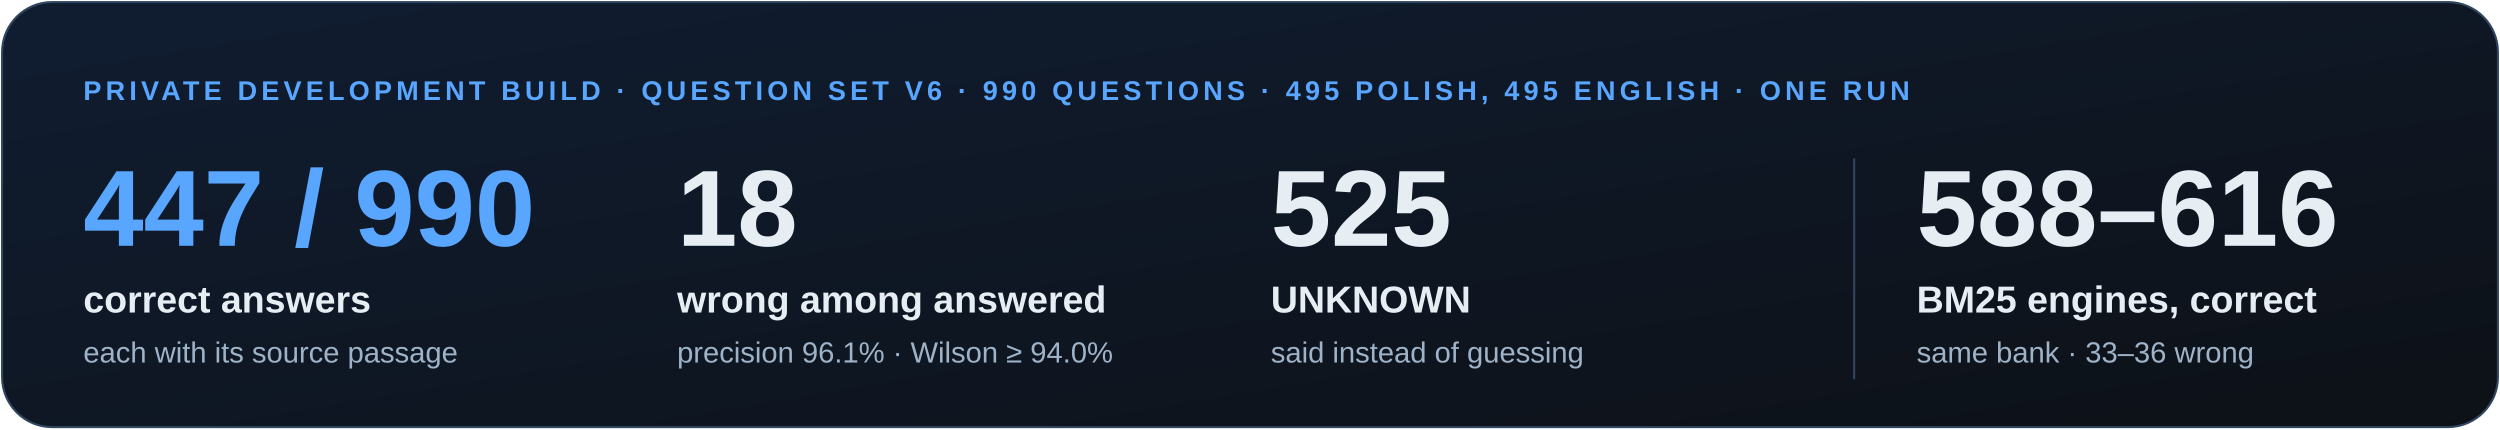
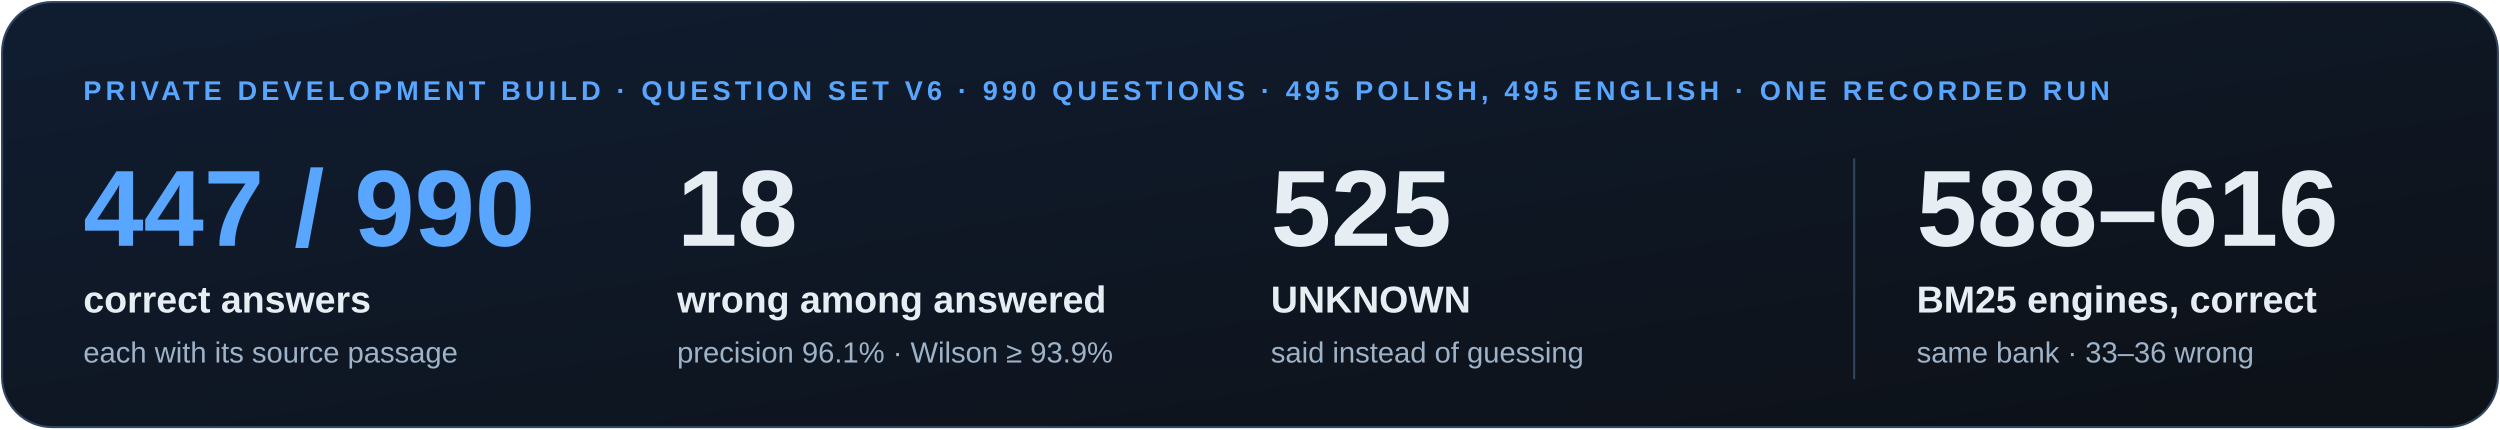
<svg xmlns="http://www.w3.org/2000/svg" width="1200" height="206" viewBox="0 0 1200 206" role="img" aria-labelledby="t d">
  <style>
text{font-family:Arial,Helvetica,sans-serif;fill:#e6edf3}
.mono{font-family:ui-monospace,Consolas,"DejaVu Sans Mono",monospace;fill:#9fb3c8}
.kick{font-size:13px;font-weight:700;letter-spacing:2px;fill:#58a6ff}
.mut{fill:#9fb3c8}.b{font-weight:700}
</style>
  <defs>
    <linearGradient id="bg" x2="1" y2="1">
      <stop stop-color="#101d31" />
      <stop offset="1" stop-color="#0d1117" />
    </linearGradient>
    <clipPath id="card">
      <rect x="1" y="1" width="1198" height="204" rx="24" />
    </clipPath>
  </defs>
  <rect x="1" y="1" width="1198" height="204" rx="24" fill="url(#bg)" stroke="#30465f" />
-   <text class="kick" x="40" y="48">PRIVATE DEVELOPMENT BUILD · QUESTION SET V6 · 990 QUESTIONS · 495 POLISH, 495 ENGLISH · ONE RUN</text>
+   <text class="kick" x="40" y="48">PRIVATE DEVELOPMENT BUILD · QUESTION SET V6 · 990 QUESTIONS · 495 POLISH, 495 ENGLISH · ONE RECORDED RUN</text>
  <text x="40" y="118" font-size="52" class="b" style="fill:#58a6ff">447 / 990</text>
  <text x="40" y="150" font-size="18" class="b">correct answers</text>
  <text x="40" y="174" font-size="14" class="mut">each with its source passage</text>
  <text x="325" y="118" font-size="52" class="b" style="fill:#e6edf3">18</text>
  <text x="325" y="150" font-size="18" class="b">wrong among answered</text>
-   <text x="325" y="174" font-size="14" class="mut">precision 96.1% · Wilson ≥ 94.0%</text>
+   <text x="325" y="174" font-size="14" class="mut">precision 96.1% · Wilson ≥ 93.9%</text>
  <text x="610" y="118" font-size="52" class="b" style="fill:#e6edf3">525</text>
  <text x="610" y="150" font-size="18" class="b">UNKNOWN</text>
  <text x="610" y="174" font-size="14" class="mut">said instead of guessing</text>
  <path d="M890 76V182" stroke="#30465f" />
  <text x="920" y="118" font-size="52" class="b">588–616</text>
  <text x="920" y="150" font-size="18" class="b">BM25 engines, correct</text>
  <text x="920" y="174" font-size="14" class="mut">same bank · 33–36 wrong</text>
</svg>
